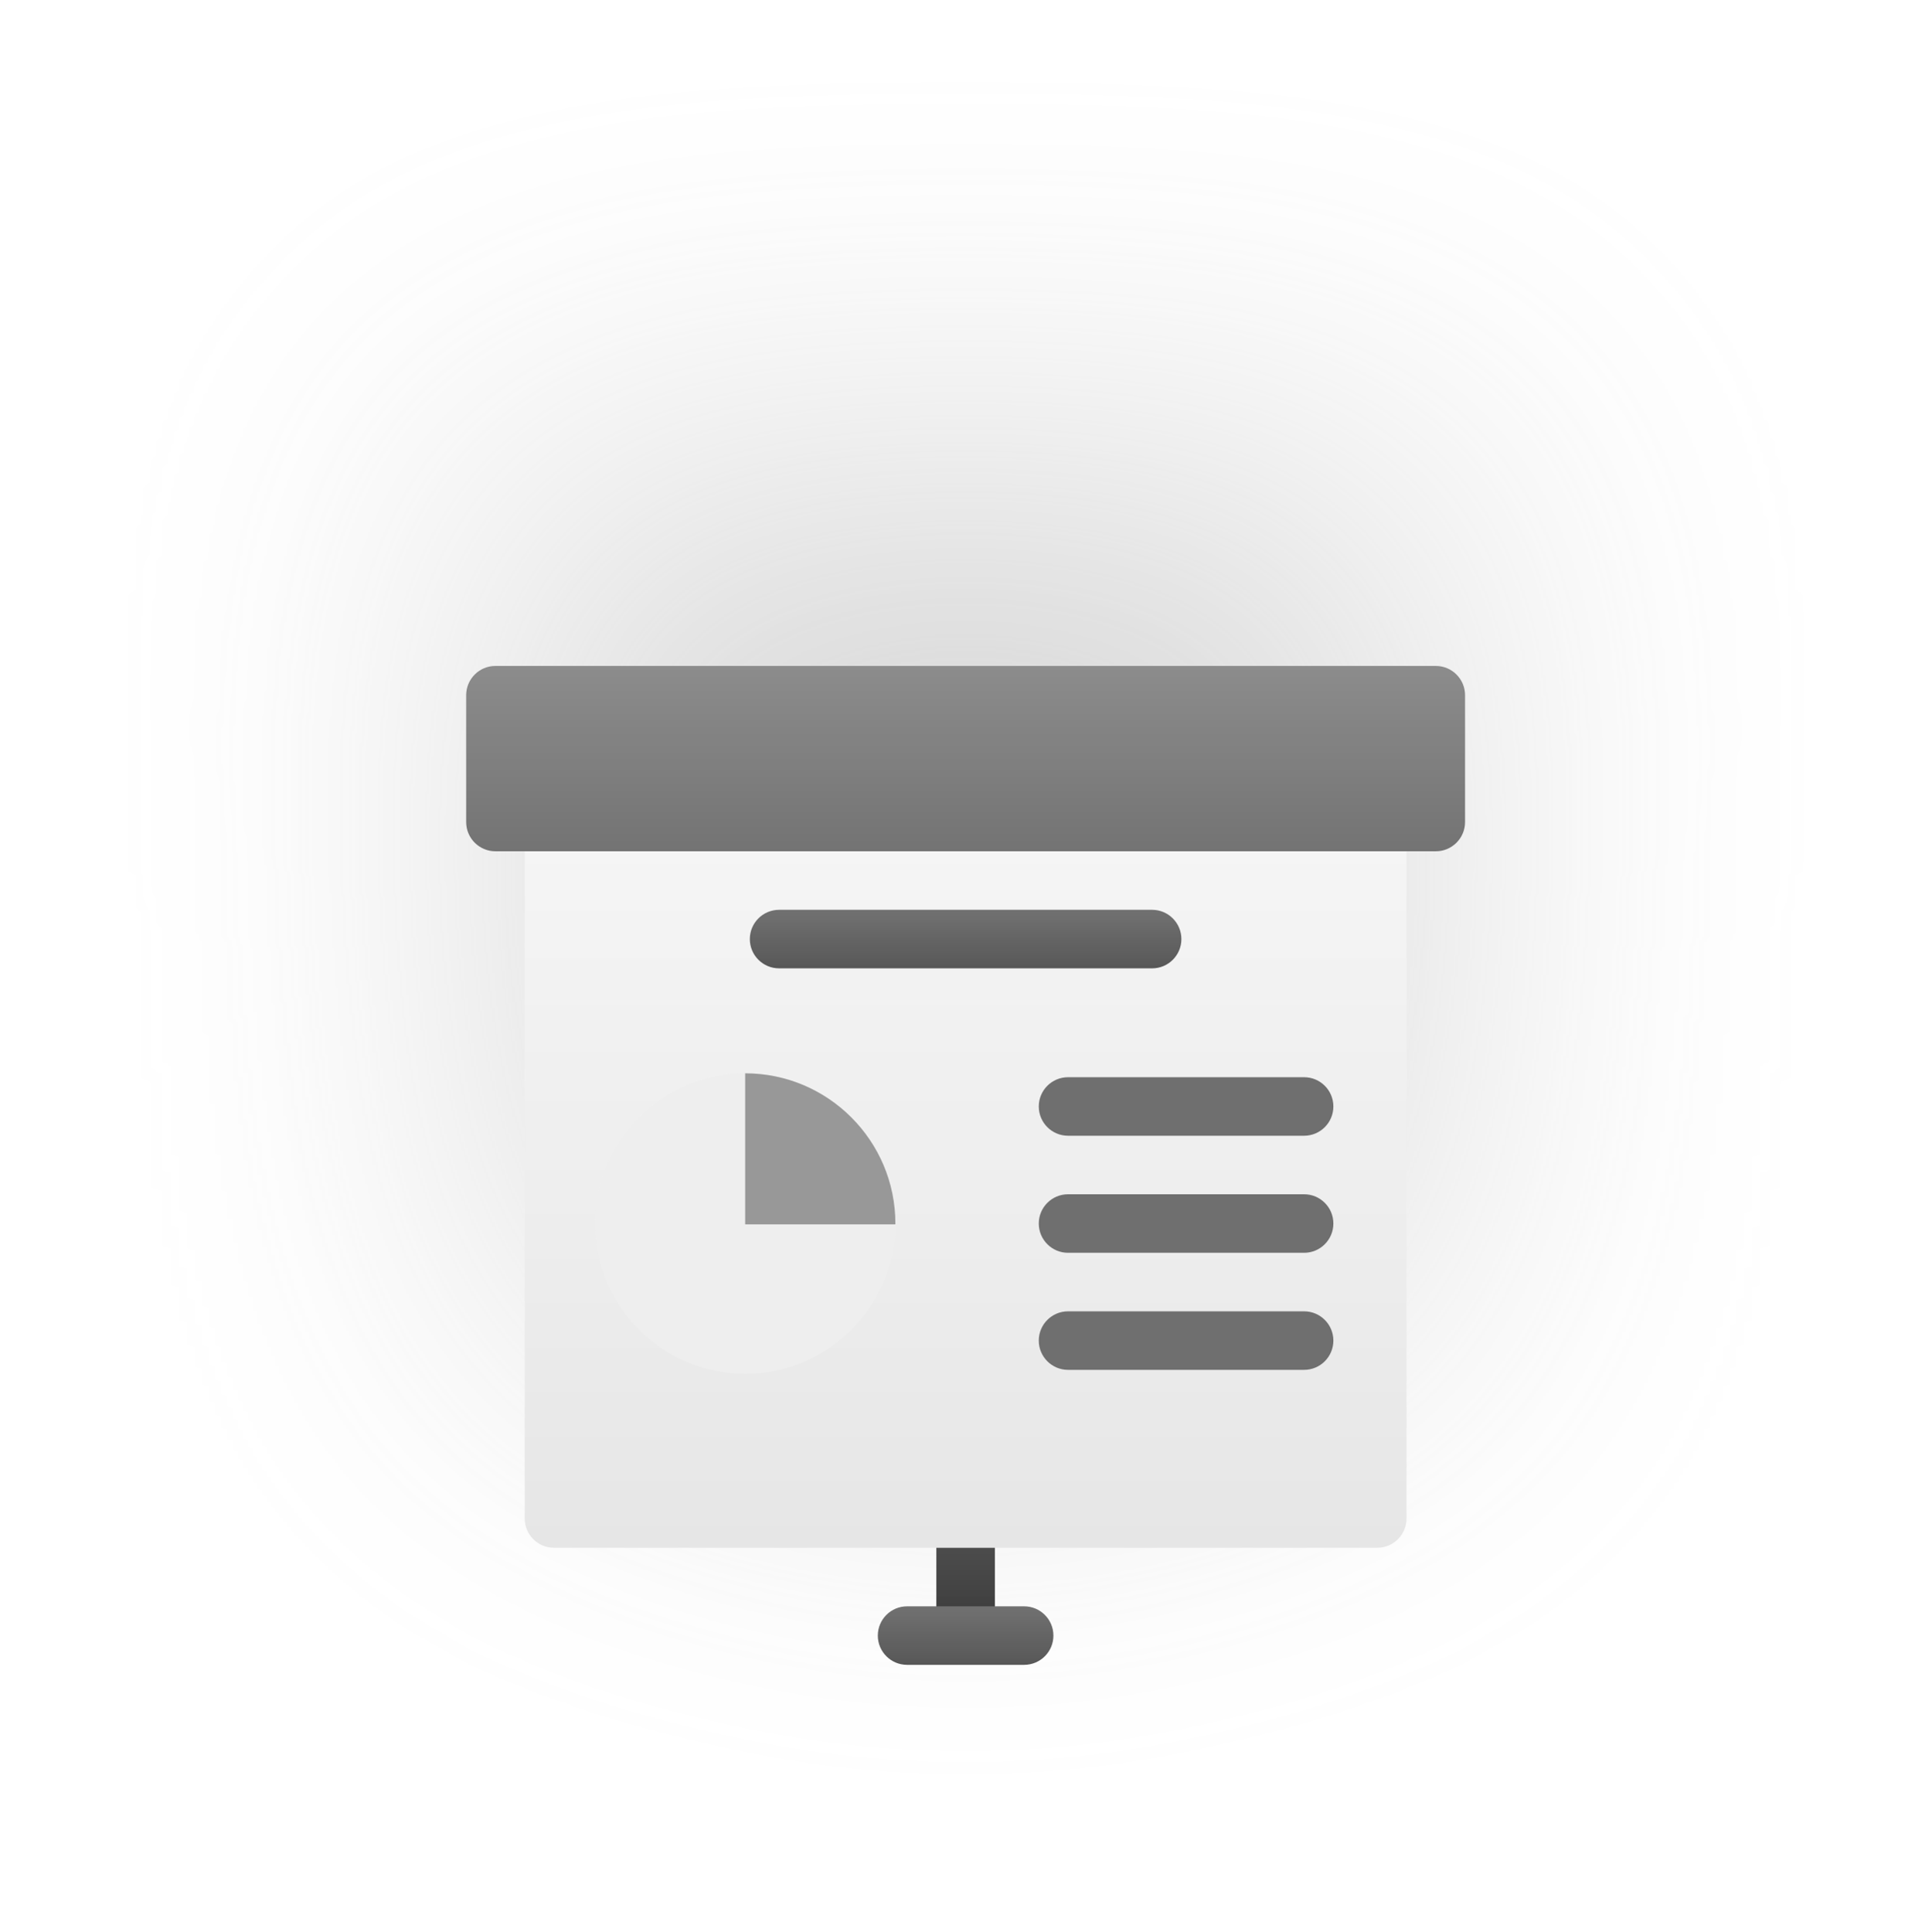
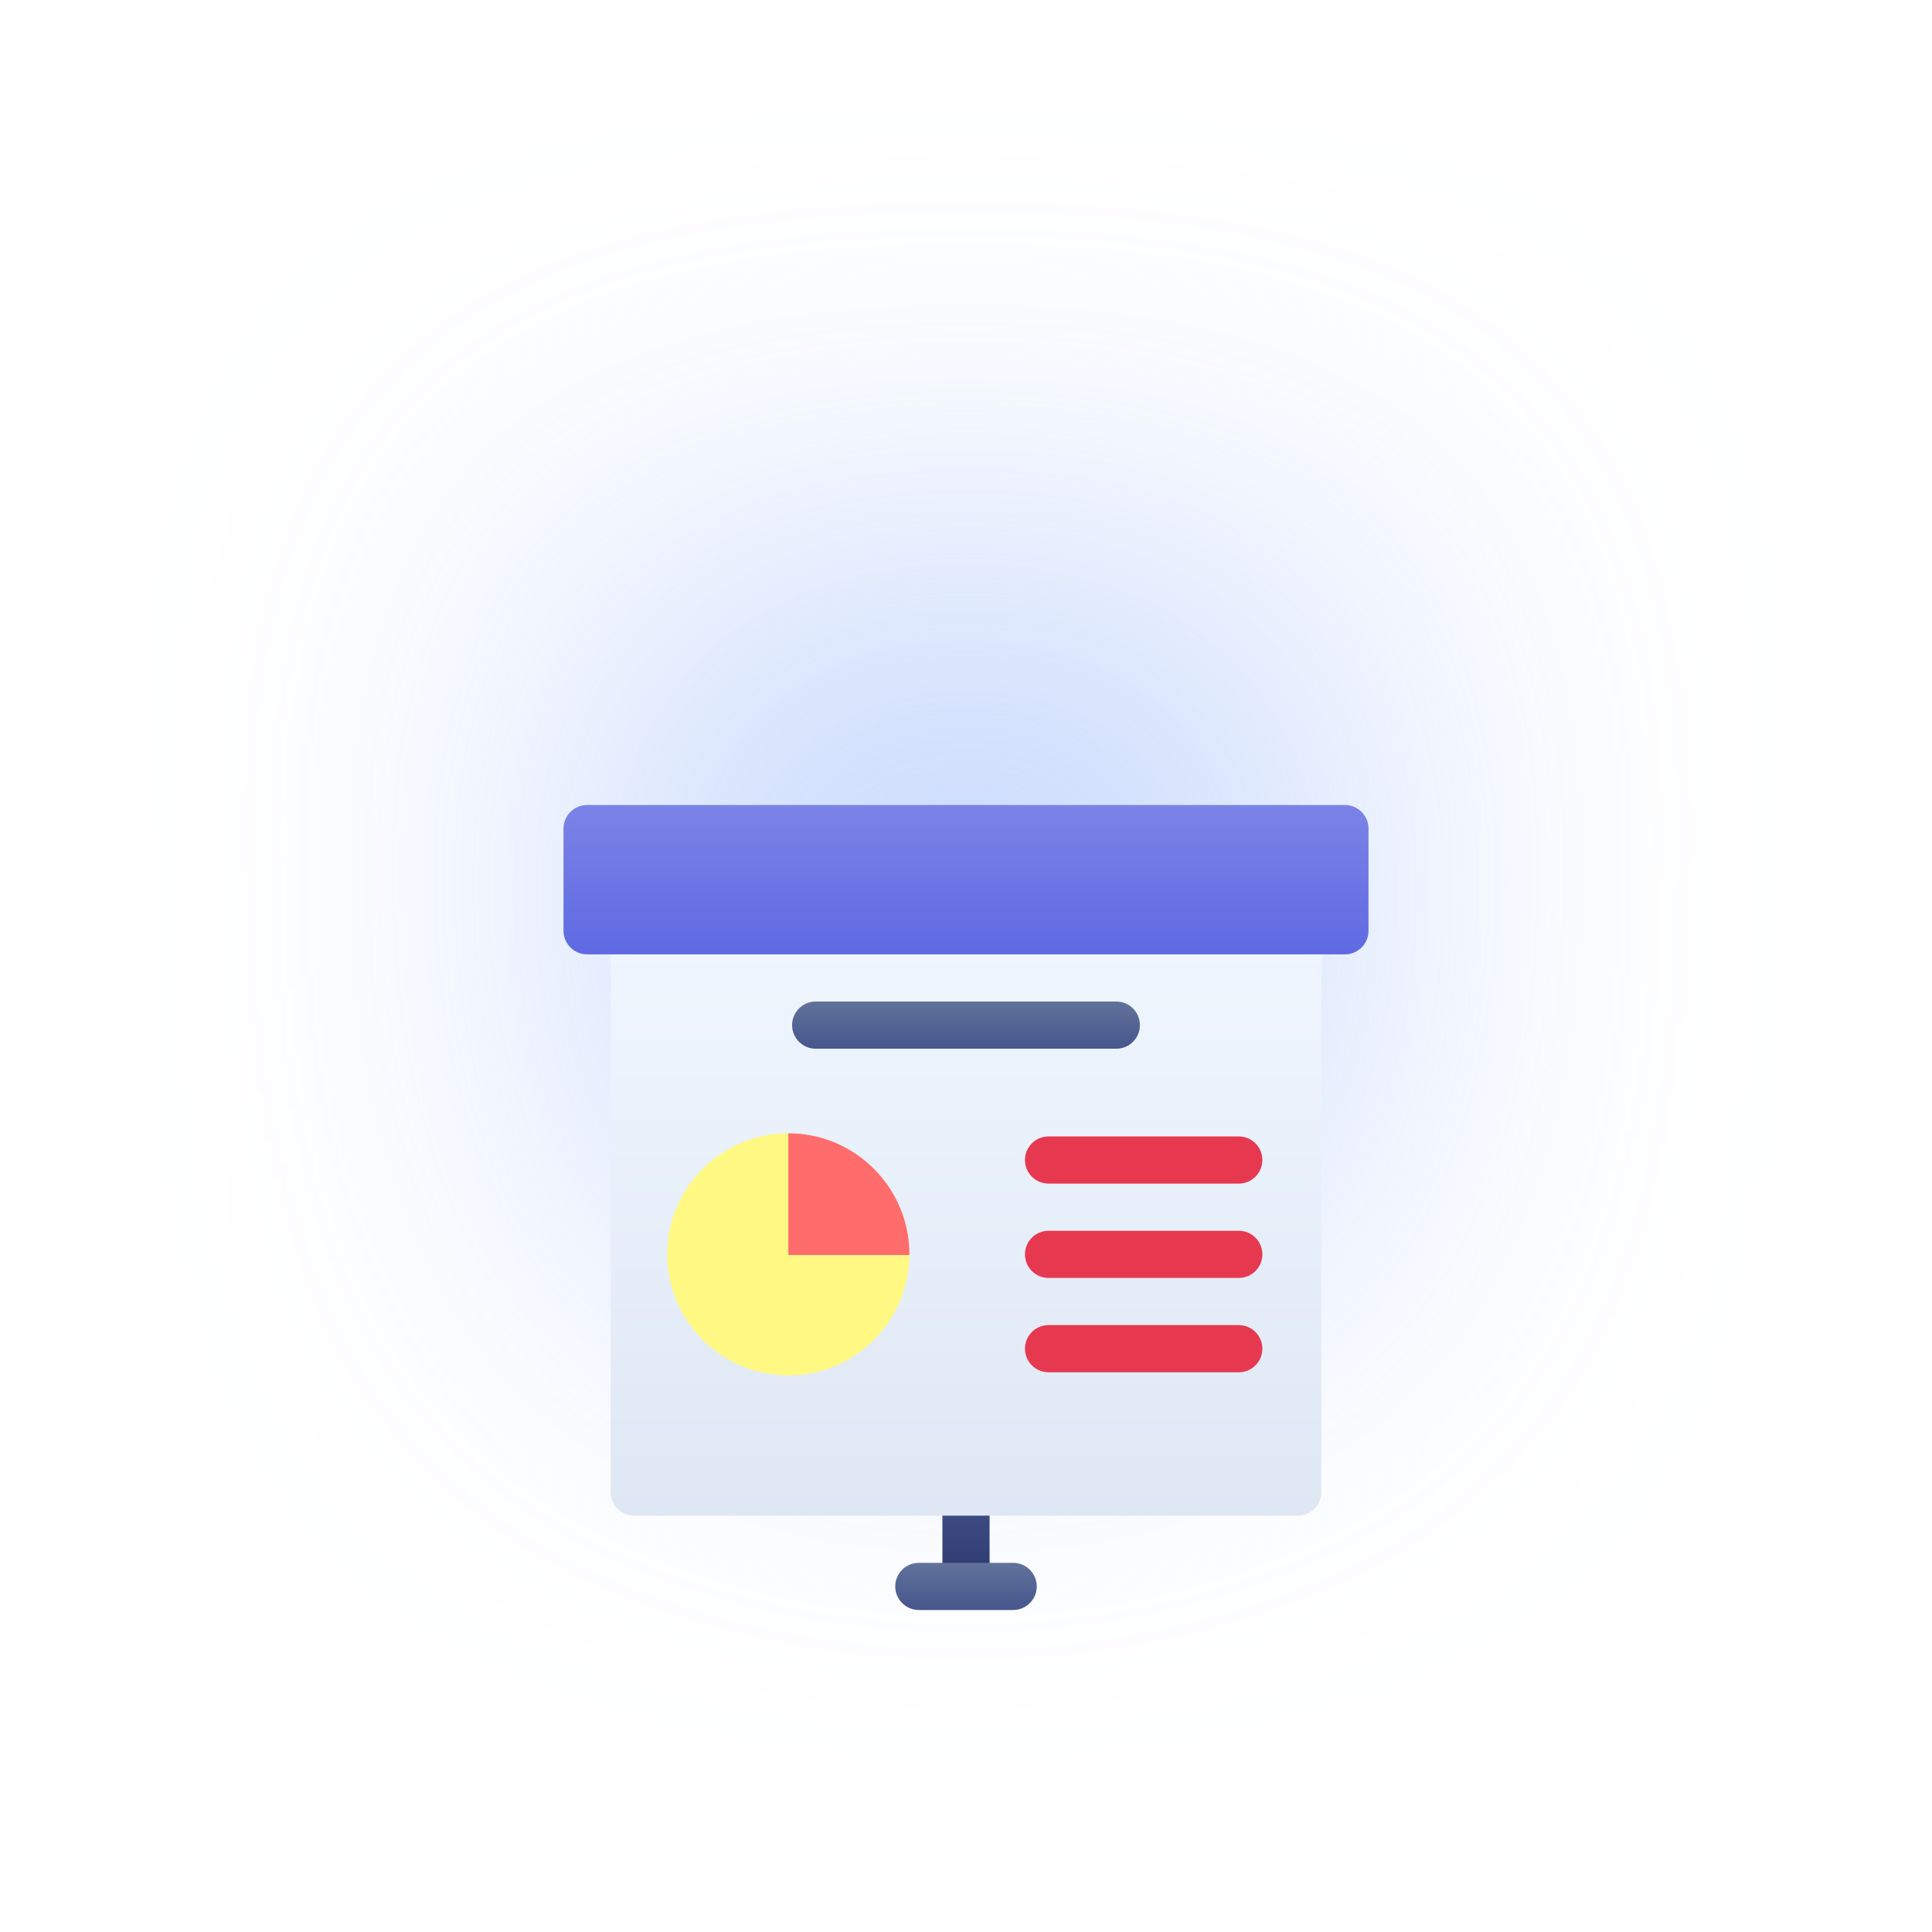
- <svg xmlns="http://www.w3.org/2000/svg" width="290" height="290" viewBox="0 0 290 290" fill="none">
-   <g style="mix-blend-mode:luminosity" filter="url(#filter0_d)">
-     <path d="M145 247.07C142.573 247.07 140.605 245.103 140.605 242.676V228.027C140.605 225.6 142.573 223.633 145 223.633C147.427 223.633 149.395 225.6 149.395 228.027V242.676C149.395 245.103 147.427 247.07 145 247.07Z" fill="url(#paint0_linear)" />
-     <path d="M153.789 250H136.211C133.784 250 131.816 248.032 131.816 245.605C131.816 243.179 133.784 241.211 136.211 241.211H153.789C156.216 241.211 158.184 243.179 158.184 245.605C158.184 248.032 156.216 250 153.789 250Z" fill="url(#paint1_linear)" />
-     <path d="M206.816 119.043H83.184C80.757 119.043 78.789 121.011 78.789 123.438V228.027C78.789 230.454 80.757 232.422 83.184 232.422H206.816C209.243 232.422 211.211 230.454 211.211 228.027V123.438C211.211 121.011 209.243 119.043 206.816 119.043Z" fill="url(#paint2_linear)" />
-     <path d="M215.605 100H74.394C71.968 100 70 101.968 70 104.395V123.438C70 125.864 71.968 127.832 74.394 127.832H215.605C218.032 127.832 220 125.864 220 123.438V104.395C220 101.968 218.032 100 215.605 100Z" fill="url(#paint3_linear)" />
-     <path d="M195.83 205.703H160.381C157.954 205.703 155.986 203.735 155.986 201.308C155.986 198.881 157.954 196.914 160.381 196.914H195.83C198.257 196.914 200.225 198.881 200.225 201.308C200.225 203.735 198.257 205.703 195.83 205.703Z" fill="#E63950" />
-     <path d="M195.83 188.125H160.381C157.954 188.125 155.986 186.157 155.986 183.73C155.986 181.303 157.954 179.336 160.381 179.336H195.83C198.257 179.336 200.225 181.303 200.225 183.73C200.225 186.157 198.257 188.125 195.83 188.125Z" fill="#E63950" />
-     <path d="M195.83 170.547H160.381C157.954 170.547 155.986 168.579 155.986 166.152C155.986 163.725 157.954 161.758 160.381 161.758H195.83C198.257 161.758 200.225 163.725 200.225 166.152C200.225 168.579 198.257 170.547 195.83 170.547Z" fill="#E63950" />
-     <path d="M130.726 180.004H115.621V164.898C115.621 162.84 113.953 161.172 111.895 161.172C99.456 161.172 89.337 171.292 89.337 183.73C89.337 196.169 99.456 206.289 111.895 206.289C124.333 206.289 134.453 196.169 134.453 183.73C134.453 181.672 132.784 180.004 130.726 180.004Z" fill="#FFF983" />
-     <path d="M134.446 183.856C134.448 183.814 134.453 183.773 134.453 183.73C134.453 171.292 124.333 161.172 111.895 161.172V183.856H134.446Z" fill="#FF6C6C" />
-     <path d="M173.008 145.41H116.992C114.565 145.41 112.597 143.443 112.597 141.016C112.597 138.589 114.565 136.621 116.992 136.621H173.008C175.435 136.621 177.402 138.589 177.402 141.016C177.402 143.443 175.435 145.41 173.008 145.41Z" fill="url(#paint4_linear)" />
+ <svg xmlns="http://www.w3.org/2000/svg" width="240" height="240" viewBox="0 0 240 240" fill="none">
+   <g filter="url(#filter0_d)">
+     <path d="M120 198.047C118.382 198.047 117.07 196.735 117.07 195.117V185.352C117.07 183.734 118.382 182.422 120 182.422C121.618 182.422 122.93 183.734 122.93 185.352V195.117C122.93 196.735 121.618 198.047 120 198.047Z" fill="url(#paint0_linear)" />
+     <path d="M125.859 200H114.141C112.523 200 111.211 198.688 111.211 197.07C111.211 195.452 112.523 194.141 114.141 194.141H125.859C127.477 194.141 128.789 195.452 128.789 197.07C128.789 198.688 127.477 200 125.859 200Z" fill="url(#paint1_linear)" />
+     <path d="M161.211 112.695H78.789C77.171 112.695 75.859 114.007 75.859 115.625V185.352C75.859 186.97 77.171 188.281 78.789 188.281H161.211C162.829 188.281 164.141 186.97 164.141 185.352V115.625C164.141 114.007 162.829 112.695 161.211 112.695Z" fill="url(#paint2_linear)" />
+     <path d="M167.07 100H72.93C71.312 100 70 101.312 70 102.93V115.625C70 117.243 71.312 118.555 72.93 118.555H167.07C168.688 118.555 170 117.243 170 115.625V102.93C170 101.312 168.688 100 167.07 100Z" fill="url(#paint3_linear)" />
+     <path d="M153.887 170.469H130.254C128.636 170.469 127.324 169.157 127.324 167.539C127.324 165.921 128.636 164.609 130.254 164.609H153.887C155.505 164.609 156.816 165.921 156.816 167.539C156.816 169.157 155.505 170.469 153.887 170.469Z" fill="#E63950" />
+     <path d="M153.887 158.75H130.254C128.636 158.75 127.324 157.438 127.324 155.82C127.324 154.202 128.636 152.891 130.254 152.891H153.887C155.505 152.891 156.816 154.202 156.816 155.82C156.816 157.438 155.505 158.75 153.887 158.75Z" fill="#E63950" />
+     <path d="M153.887 147.031H130.254C128.636 147.031 127.324 145.719 127.324 144.101C127.324 142.483 128.636 141.172 130.254 141.172H153.887C155.505 141.172 156.816 142.483 156.816 144.101C156.816 145.719 155.505 147.031 153.887 147.031Z" fill="#E63950" />
+     <path d="M110.484 153.336H100.414V143.266C100.414 141.894 99.302 140.781 97.93 140.781C89.637 140.781 82.891 147.528 82.891 155.82C82.891 164.113 89.637 170.859 97.93 170.859C106.222 170.859 112.968 164.113 112.968 155.82C112.968 154.448 111.856 153.336 110.484 153.336Z" fill="#FFF983" />
+     <path d="M112.964 155.904C112.965 155.876 112.968 155.848 112.968 155.82C112.968 147.528 106.222 140.781 97.93 140.781V155.904H112.964Z" fill="#FF6C6C" />
+     <path d="M138.672 130.273H101.328C99.71 130.273 98.398 128.962 98.398 127.344C98.398 125.726 99.71 124.414 101.328 124.414H138.672C140.29 124.414 141.602 125.726 141.602 127.344C141.602 128.962 140.29 130.273 138.672 130.273Z" fill="url(#paint4_linear)" />
  </g>
  <defs>
-     <filter id="filter0_d" x="0" y="0" width="290" height="290" filterUnits="userSpaceOnUse" color-interpolation-filters="sRGB">
+     <filter id="filter0_d" x="0" y="0" width="240" height="240" filterUnits="userSpaceOnUse" color-interpolation-filters="sRGB">
      <feFlood flood-opacity="0" result="BackgroundImageFix" />
      <feColorMatrix in="SourceAlpha" type="matrix" values="0 0 0 0 0 0 0 0 0 0 0 0 0 0 0 0 0 0 127 0" />
      <feOffset dy="-30" />
      <feGaussianBlur stdDeviation="35" />
      <feColorMatrix type="matrix" values="0 0 0 0 0.51 0 0 0 0 0.663 0 0 0 0 0.976 0 0 0 0.45 0" />
      <feBlend mode="normal" in2="BackgroundImageFix" result="effect1_dropShadow" />
      <feBlend mode="normal" in="SourceGraphic" in2="effect1_dropShadow" result="shape" />
    </filter>
-     <linearGradient id="paint0_linear" x1="145" y1="223.633" x2="145" y2="247.07" gradientUnits="userSpaceOnUse">
+     <linearGradient id="paint0_linear" x1="120" y1="182.422" x2="120" y2="198.047" gradientUnits="userSpaceOnUse">
      <stop stop-color="#47568C" />
      <stop offset="1" stop-color="#29376D" />
    </linearGradient>
-     <linearGradient id="paint1_linear" x1="145" y1="241.211" x2="145" y2="250" gradientUnits="userSpaceOnUse">
+     <linearGradient id="paint1_linear" x1="120" y1="194.141" x2="120" y2="200" gradientUnits="userSpaceOnUse">
      <stop stop-color="#61729B" />
      <stop offset="1" stop-color="#47568C" />
    </linearGradient>
-     <linearGradient id="paint2_linear" x1="145" y1="119.043" x2="145" y2="232.422" gradientUnits="userSpaceOnUse">
+     <linearGradient id="paint2_linear" x1="120" y1="112.695" x2="120" y2="188.281" gradientUnits="userSpaceOnUse">
      <stop stop-color="#F0F7FF" />
      <stop offset="1" stop-color="#DFE7F4" />
    </linearGradient>
-     <linearGradient id="paint3_linear" x1="145" y1="100" x2="145" y2="127.832" gradientUnits="userSpaceOnUse">
+     <linearGradient id="paint3_linear" x1="120" y1="100" x2="120" y2="118.555" gradientUnits="userSpaceOnUse">
      <stop stop-color="#7C83E7" />
      <stop offset="1" stop-color="#5F69E2" />
    </linearGradient>
-     <linearGradient id="paint4_linear" x1="145" y1="136.621" x2="145" y2="145.41" gradientUnits="userSpaceOnUse">
+     <linearGradient id="paint4_linear" x1="120" y1="124.414" x2="120" y2="130.273" gradientUnits="userSpaceOnUse">
      <stop stop-color="#61729B" />
      <stop offset="1" stop-color="#47568C" />
    </linearGradient>
  </defs>
</svg>
